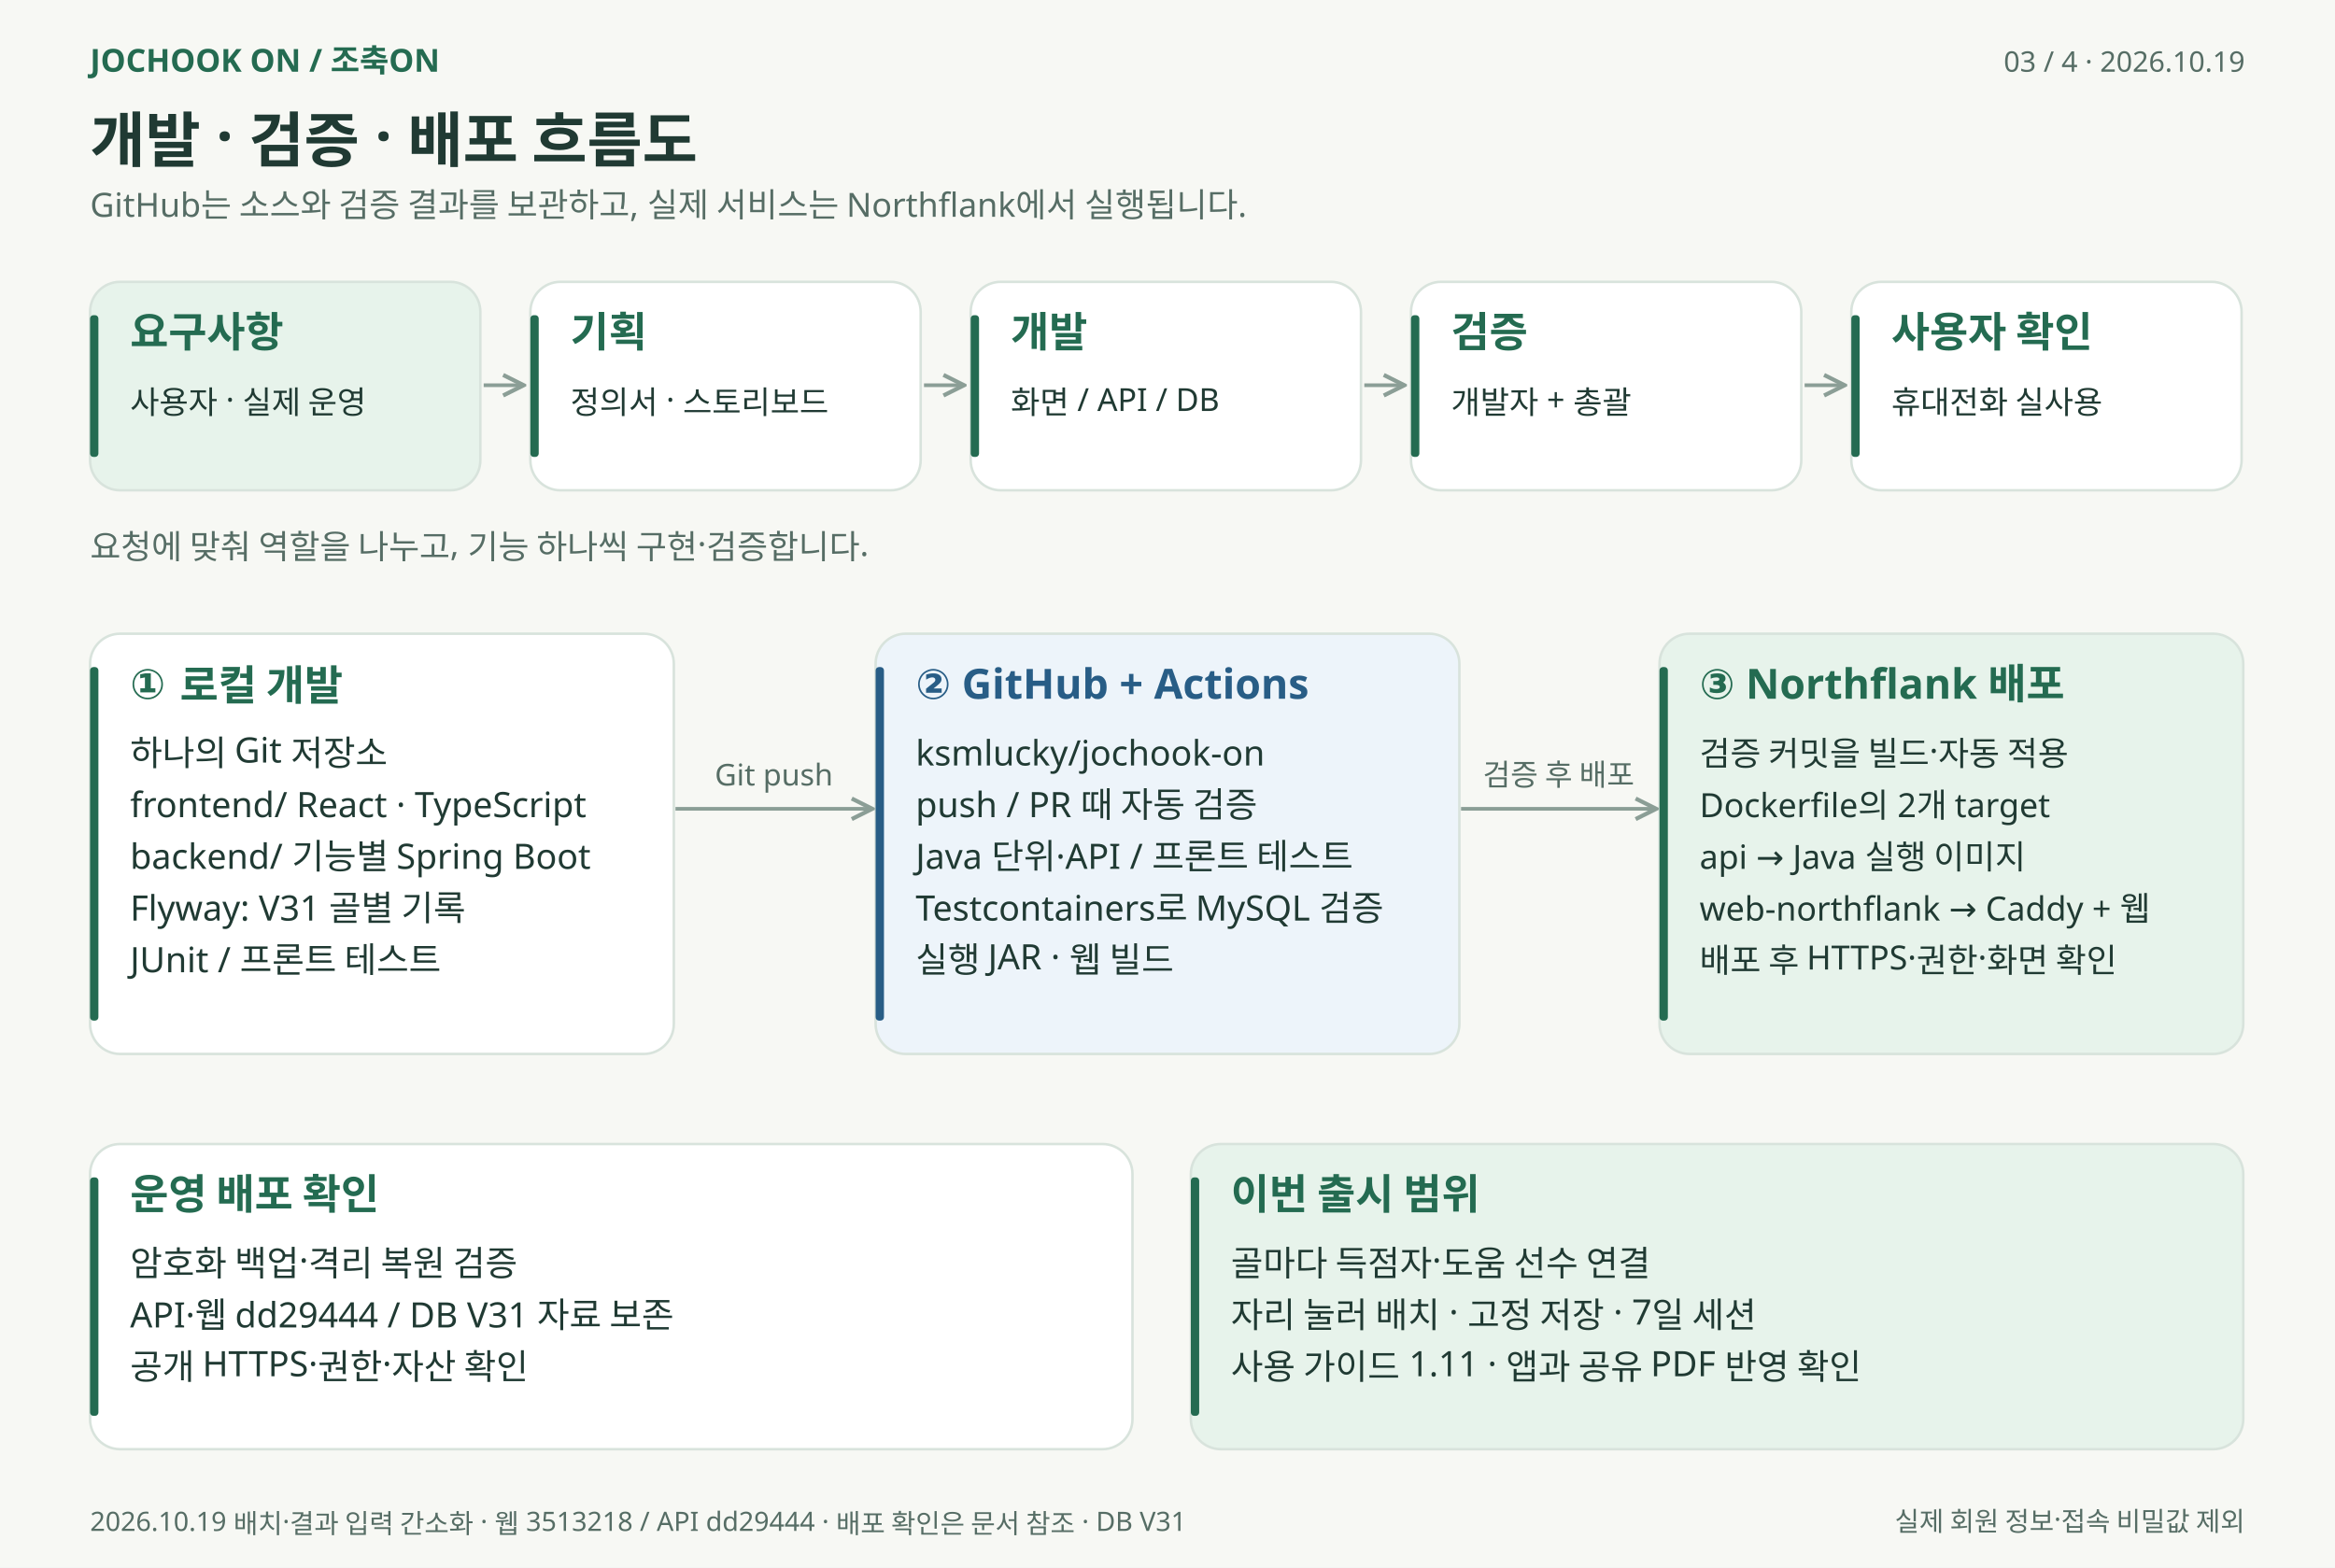
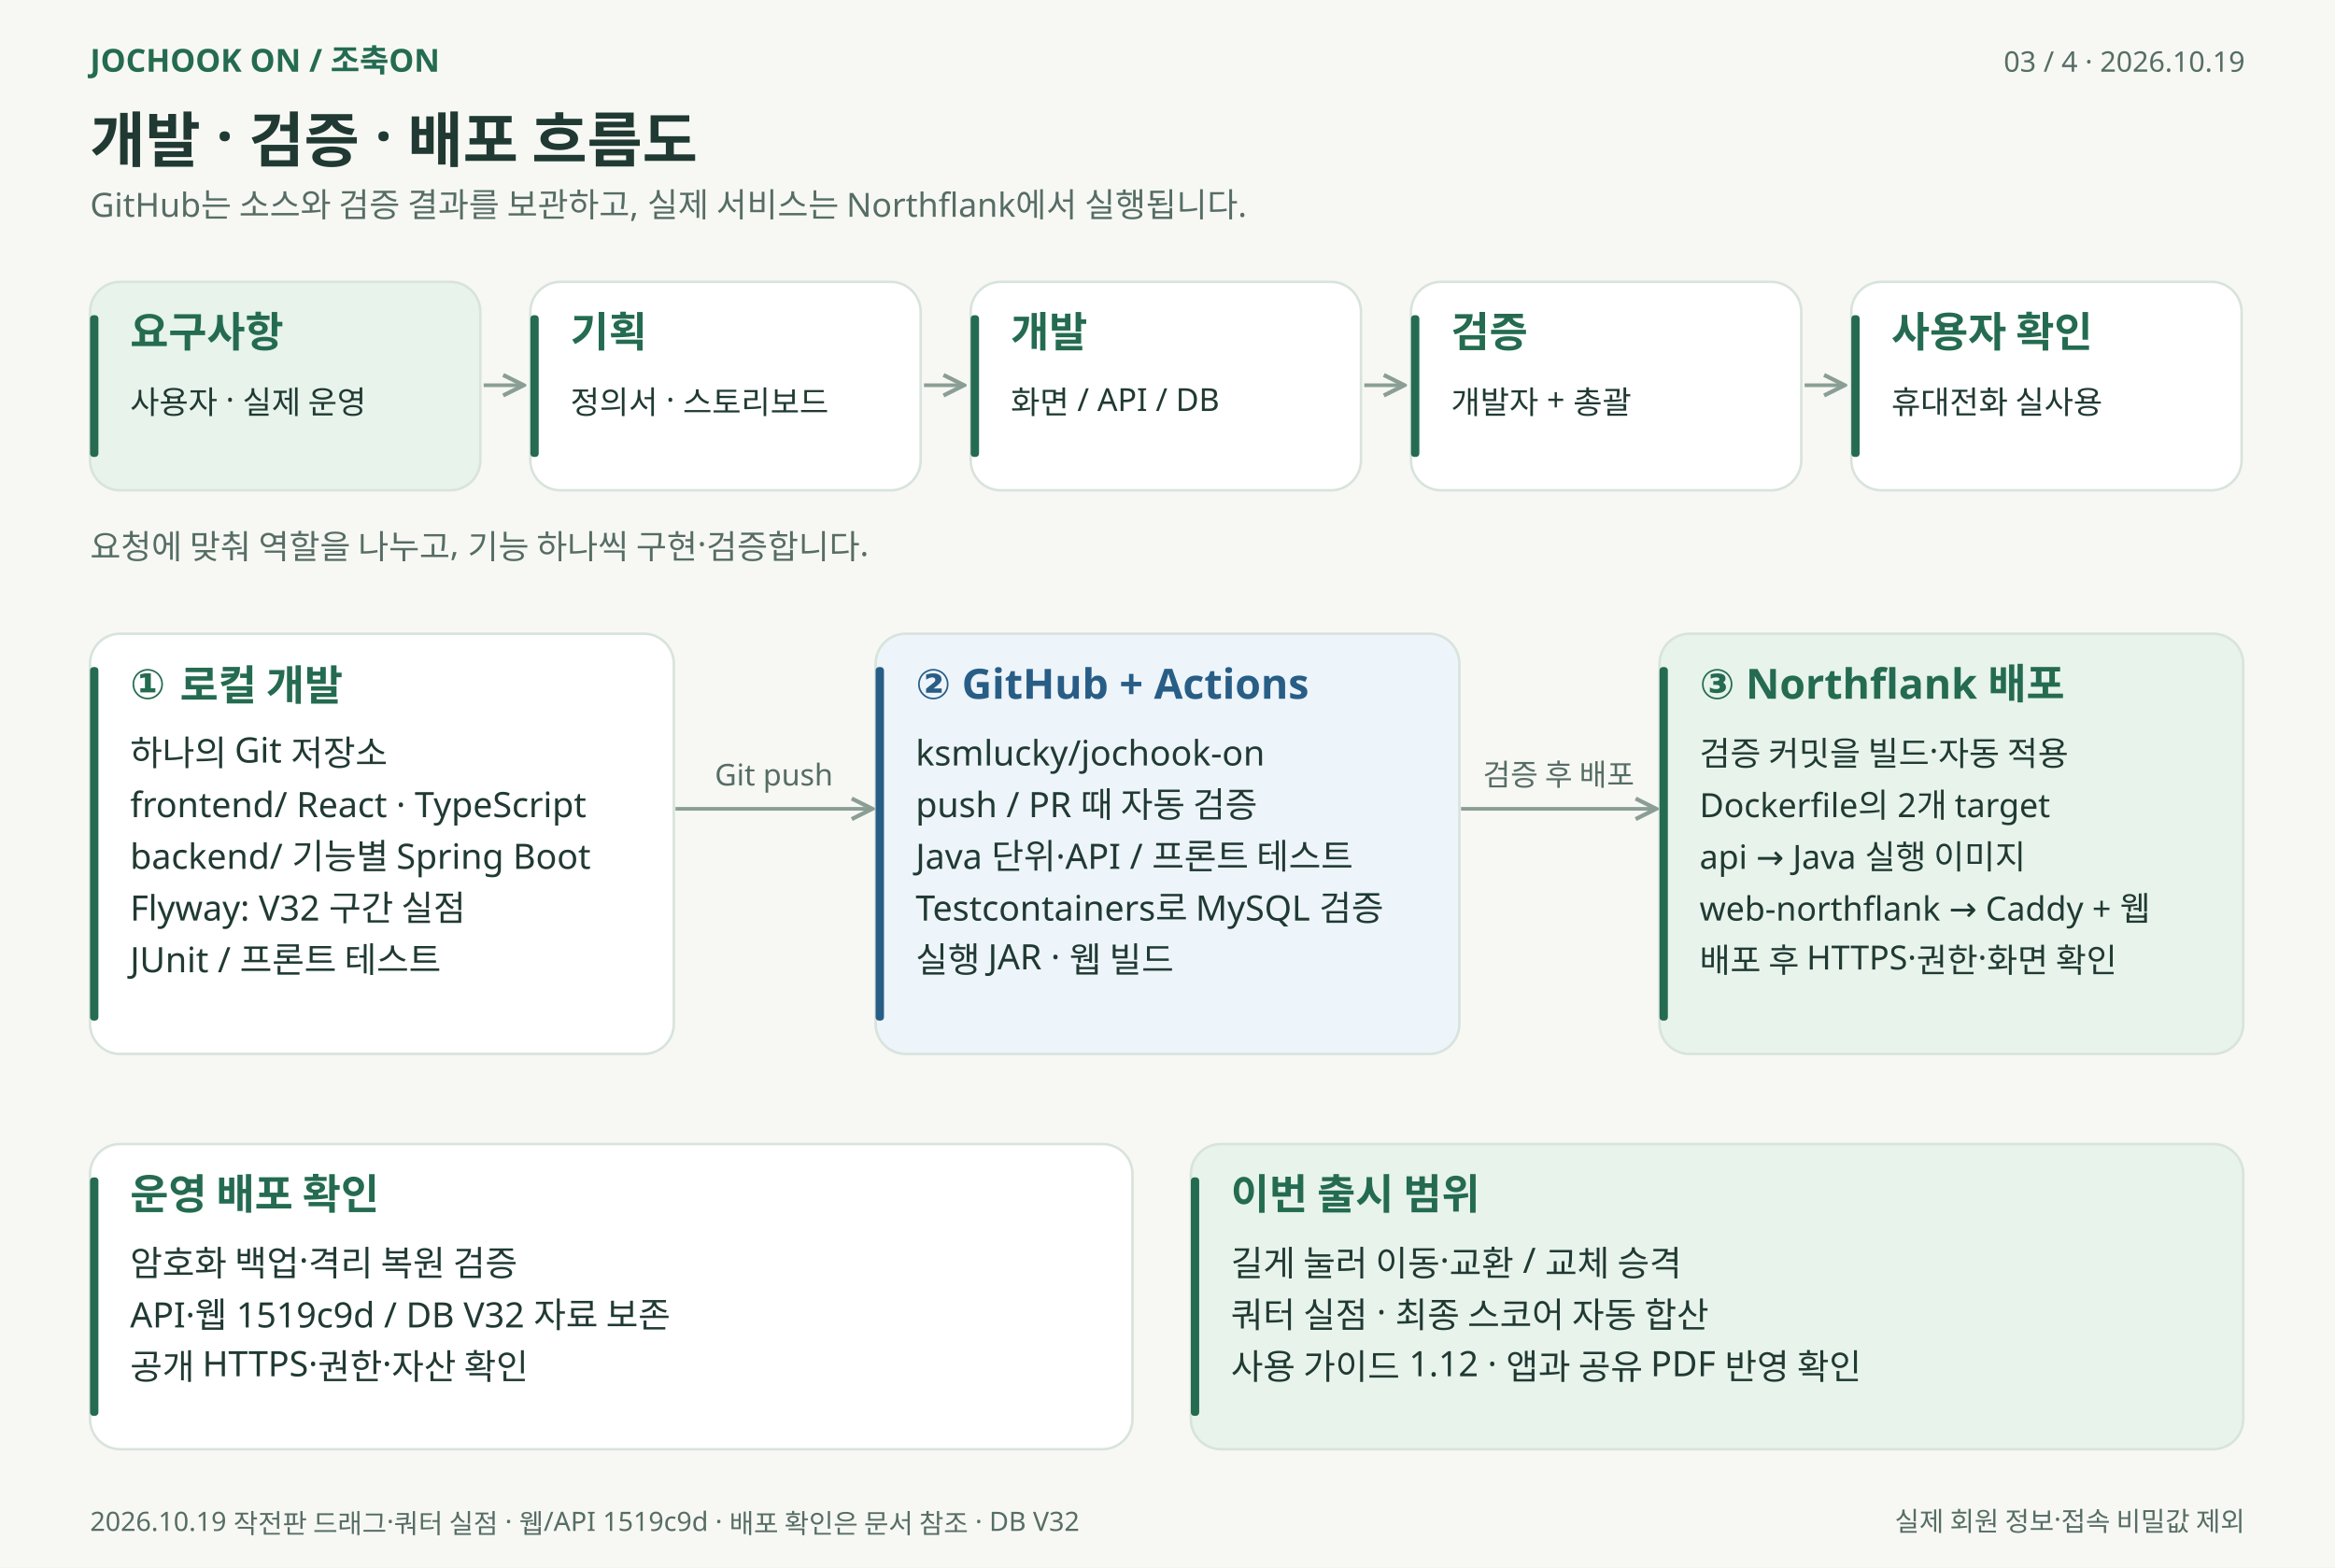
<svg xmlns="http://www.w3.org/2000/svg" width="1400" height="940" viewBox="0 0 1400 940" role="img" aria-labelledby="title desc">
  <defs>
    <marker id="arrow" viewBox="0 0 10 10" refX="9" refY="5" markerWidth="7" markerHeight="7" orient="auto-start-reverse">
      <path d="M 1 1 L 9 5 L 1 9" fill="none" stroke="#8b9e96" stroke-width="1.6" />
    </marker>
  </defs>
  <g font-family="Malgun Gothic, Apple SD Gothic Neo, Noto Sans KR, sans-serif">
    <rect width="1400" height="940" fill="#f7f8f4" />
    <text x="54" y="43" font-size="19" fill="#246b51" font-weight="600" text-anchor="start">JOCHOOK ON  /  조축ON</text>
    <text x="1346" y="43" font-size="17" fill="#566d65" font-weight="400" text-anchor="end">03 / 4   ·   2026.10.19</text>
    <text x="54" y="97" font-size="36" fill="#203a33" font-weight="700" text-anchor="start">개발 · 검증 · 배포 흐름도</text>
    <text x="54" y="130" font-size="20" fill="#566d65" font-weight="400" text-anchor="start">GitHub는 소스와 검증 결과를 보관하고, 실제 서비스는 Northflank에서 실행됩니다.</text>
    <rect x="54" y="169" width="234" height="125" rx="18" fill="#e7f3eb" stroke="#d8e3dc" stroke-width="1.5" />
    <rect x="54" y="189" width="5" height="85" rx="2" fill="#246b51" />
    <text x="78" y="208" font-size="25" fill="#246b51" font-weight="600" text-anchor="start">요구사항</text>
    <text x="78" y="248" font-size="19" fill="#203a33" font-weight="400" text-anchor="start">사용자 · 실제 운영</text>
    <path d="M 290 231 L 314 231" fill="none" stroke="#8b9e96" stroke-width="2.2" marker-end="url(#arrow)" />
    <rect x="318" y="169" width="234" height="125" rx="18" fill="#ffffff" stroke="#d8e3dc" stroke-width="1.5" />
    <rect x="318" y="189" width="5" height="85" rx="2" fill="#246b51" />
    <text x="342" y="208" font-size="25" fill="#246b51" font-weight="600" text-anchor="start">기획</text>
    <text x="342" y="248" font-size="19" fill="#203a33" font-weight="400" text-anchor="start">정의서 · 스토리보드</text>
    <path d="M 554 231 L 578 231" fill="none" stroke="#8b9e96" stroke-width="2.2" marker-end="url(#arrow)" />
    <rect x="582" y="169" width="234" height="125" rx="18" fill="#ffffff" stroke="#d8e3dc" stroke-width="1.5" />
    <rect x="582" y="189" width="5" height="85" rx="2" fill="#246b51" />
    <text x="606" y="208" font-size="25" fill="#246b51" font-weight="600" text-anchor="start">개발</text>
    <text x="606" y="248" font-size="19" fill="#203a33" font-weight="400" text-anchor="start">화면 / API / DB</text>
    <path d="M 818 231 L 842 231" fill="none" stroke="#8b9e96" stroke-width="2.2" marker-end="url(#arrow)" />
    <rect x="846" y="169" width="234" height="125" rx="18" fill="#ffffff" stroke="#d8e3dc" stroke-width="1.5" />
    <rect x="846" y="189" width="5" height="85" rx="2" fill="#246b51" />
    <text x="870" y="208" font-size="25" fill="#246b51" font-weight="600" text-anchor="start">검증</text>
    <text x="870" y="248" font-size="19" fill="#203a33" font-weight="400" text-anchor="start">개발자 + 총괄</text>
    <path d="M 1082 231 L 1106 231" fill="none" stroke="#8b9e96" stroke-width="2.2" marker-end="url(#arrow)" />
    <rect x="1110" y="169" width="234" height="125" rx="18" fill="#ffffff" stroke="#d8e3dc" stroke-width="1.5" />
    <rect x="1110" y="189" width="5" height="85" rx="2" fill="#246b51" />
    <text x="1134" y="208" font-size="25" fill="#246b51" font-weight="600" text-anchor="start">사용자 확인</text>
    <text x="1134" y="248" font-size="19" fill="#203a33" font-weight="400" text-anchor="start">휴대전화 실사용</text>
    <text x="54" y="335" font-size="20" fill="#566d65" font-weight="400" text-anchor="start">요청에 맞춰 역할을 나누고, 기능 하나씩 구현·검증합니다.</text>
    <rect x="54" y="380" width="350" height="252" rx="18" fill="#ffffff" stroke="#d8e3dc" stroke-width="1.5" />
    <rect x="54" y="400" width="5" height="212" rx="2" fill="#246b51" />
    <text x="78" y="419" font-size="25" fill="#246b51" font-weight="600" text-anchor="start">① 로컬 개발</text>
    <text x="78" y="459" font-size="21" fill="#203a33" font-weight="400" text-anchor="start">하나의 Git 저장소</text>
    <text x="78" y="490" font-size="21" fill="#203a33" font-weight="400" text-anchor="start">frontend/  React · TypeScript</text>
    <text x="78" y="521" font-size="21" fill="#203a33" font-weight="400" text-anchor="start">backend/  기능별 Spring Boot</text>
-     <text x="78" y="552" font-size="21" fill="#203a33" font-weight="400" text-anchor="start">Flyway: V31 골별 기록</text>
+     <text x="78" y="552" font-size="21" fill="#203a33" font-weight="400" text-anchor="start">Flyway: V32 구간 실점</text>
    <text x="78" y="583" font-size="21" fill="#203a33" font-weight="400" text-anchor="start">JUnit / 프론트 테스트</text>
    <rect x="525" y="380" width="350" height="252" rx="18" fill="#edf4fa" stroke="#d8e3dc" stroke-width="1.5" />
    <rect x="525" y="400" width="5" height="212" rx="2" fill="#285d86" />
    <text x="549" y="419" font-size="25" fill="#285d86" font-weight="600" text-anchor="start">② GitHub + Actions</text>
    <text x="549" y="459" font-size="21" fill="#203a33" font-weight="400" text-anchor="start">ksmlucky/jochook-on</text>
    <text x="549" y="490" font-size="21" fill="#203a33" font-weight="400" text-anchor="start">push / PR 때 자동 검증</text>
    <text x="549" y="521" font-size="21" fill="#203a33" font-weight="400" text-anchor="start">Java 단위·API / 프론트 테스트</text>
    <text x="549" y="552" font-size="21" fill="#203a33" font-weight="400" text-anchor="start">Testcontainers로 MySQL 검증</text>
    <text x="549" y="583" font-size="21" fill="#203a33" font-weight="400" text-anchor="start">실행 JAR · 웹 빌드</text>
    <rect x="995" y="380" width="350" height="252" rx="18" fill="#e7f3eb" stroke="#d8e3dc" stroke-width="1.5" />
    <rect x="995" y="400" width="5" height="212" rx="2" fill="#246b51" />
    <text x="1019" y="419" font-size="25" fill="#246b51" font-weight="600" text-anchor="start">③ Northflank 배포</text>
    <text x="1019" y="459" font-size="20" fill="#203a33" font-weight="400" text-anchor="start">검증 커밋을 빌드·자동 적용</text>
    <text x="1019" y="490" font-size="20" fill="#203a33" font-weight="400" text-anchor="start">Dockerfile의 2개 target</text>
    <text x="1019" y="521" font-size="20" fill="#203a33" font-weight="400" text-anchor="start">api → Java 실행 이미지</text>
    <text x="1019" y="552" font-size="20" fill="#203a33" font-weight="400" text-anchor="start">web-northflank → Caddy + 웹</text>
    <text x="1019" y="583" font-size="20" fill="#203a33" font-weight="400" text-anchor="start">배포 후 HTTPS·권한·화면 확인</text>
    <path d="M 405 485 L 523 485" fill="none" stroke="#8b9e96" stroke-width="2.2" marker-end="url(#arrow)" />
    <text x="464" y="471" font-size="18" fill="#566d65" font-weight="400" text-anchor="middle">Git push</text>
    <path d="M 876 485 L 993 485" fill="none" stroke="#8b9e96" stroke-width="2.2" marker-end="url(#arrow)" />
    <text x="934.5" y="471" font-size="18" fill="#566d65" font-weight="400" text-anchor="middle">검증 후 배포</text>
    <rect x="54" y="686" width="625" height="183" rx="18" fill="#ffffff" stroke="#d8e3dc" stroke-width="1.5" />
    <rect x="54" y="706" width="5" height="143" rx="2" fill="#246b51" />
    <text x="78" y="725" font-size="25" fill="#246b51" font-weight="600" text-anchor="start">운영 배포 확인</text>
    <text x="78" y="765" font-size="21" fill="#203a33" font-weight="400" text-anchor="start">암호화 백업·격리 복원 검증</text>
-     <text x="78" y="796" font-size="21" fill="#203a33" font-weight="400" text-anchor="start">API·웹 dd29444 / DB V31 자료 보존</text>
+     <text x="78" y="796" font-size="21" fill="#203a33" font-weight="400" text-anchor="start">API·웹 1519c9d / DB V32 자료 보존</text>
    <text x="78" y="827" font-size="21" fill="#203a33" font-weight="400" text-anchor="start">공개 HTTPS·권한·자산 확인</text>
    <rect x="714" y="686" width="631" height="183" rx="18" fill="#e7f3eb" stroke="#d8e3dc" stroke-width="1.5" />
    <rect x="714" y="706" width="5" height="143" rx="2" fill="#246b51" />
    <text x="738" y="725" font-size="25" fill="#246b51" font-weight="600" text-anchor="start">이번 출시 범위</text>
-     <text x="738" y="765" font-size="21" fill="#203a33" font-weight="400" text-anchor="start">골마다 득점자·도움 선수 연결</text>
-     <text x="738" y="796" font-size="21" fill="#203a33" font-weight="400" text-anchor="start">자리 눌러 배치 · 고정 저장 · 7일 세션</text>
-     <text x="738" y="827" font-size="21" fill="#203a33" font-weight="400" text-anchor="start">사용 가이드 1.11 · 앱과 공유 PDF 반영 확인</text>
-     <text x="54" y="918" font-size="16" fill="#566d65" font-weight="400" text-anchor="start">2026.10.19 배치·결과 입력 간소화 · 웹 3513218 / API dd29444 · 배포 확인은 문서 참조 · DB V31</text>
+     <text x="738" y="765" font-size="21" fill="#203a33" font-weight="400" text-anchor="start">길게 눌러 이동·교환 / 교체 승격</text>
+     <text x="738" y="796" font-size="21" fill="#203a33" font-weight="400" text-anchor="start">쿼터 실점 · 최종 스코어 자동 합산</text>
+     <text x="738" y="827" font-size="21" fill="#203a33" font-weight="400" text-anchor="start">사용 가이드 1.12 · 앱과 공유 PDF 반영 확인</text>
+     <text x="54" y="918" font-size="16" fill="#566d65" font-weight="400" text-anchor="start">2026.10.19 작전판 드래그·쿼터 실점 · 웹/API 1519c9d · 배포 확인은 문서 참조 · DB V32</text>
    <text x="1346" y="918" font-size="16" fill="#566d65" font-weight="400" text-anchor="end">실제 회원 정보·접속 비밀값 제외</text>
  </g>
</svg>
